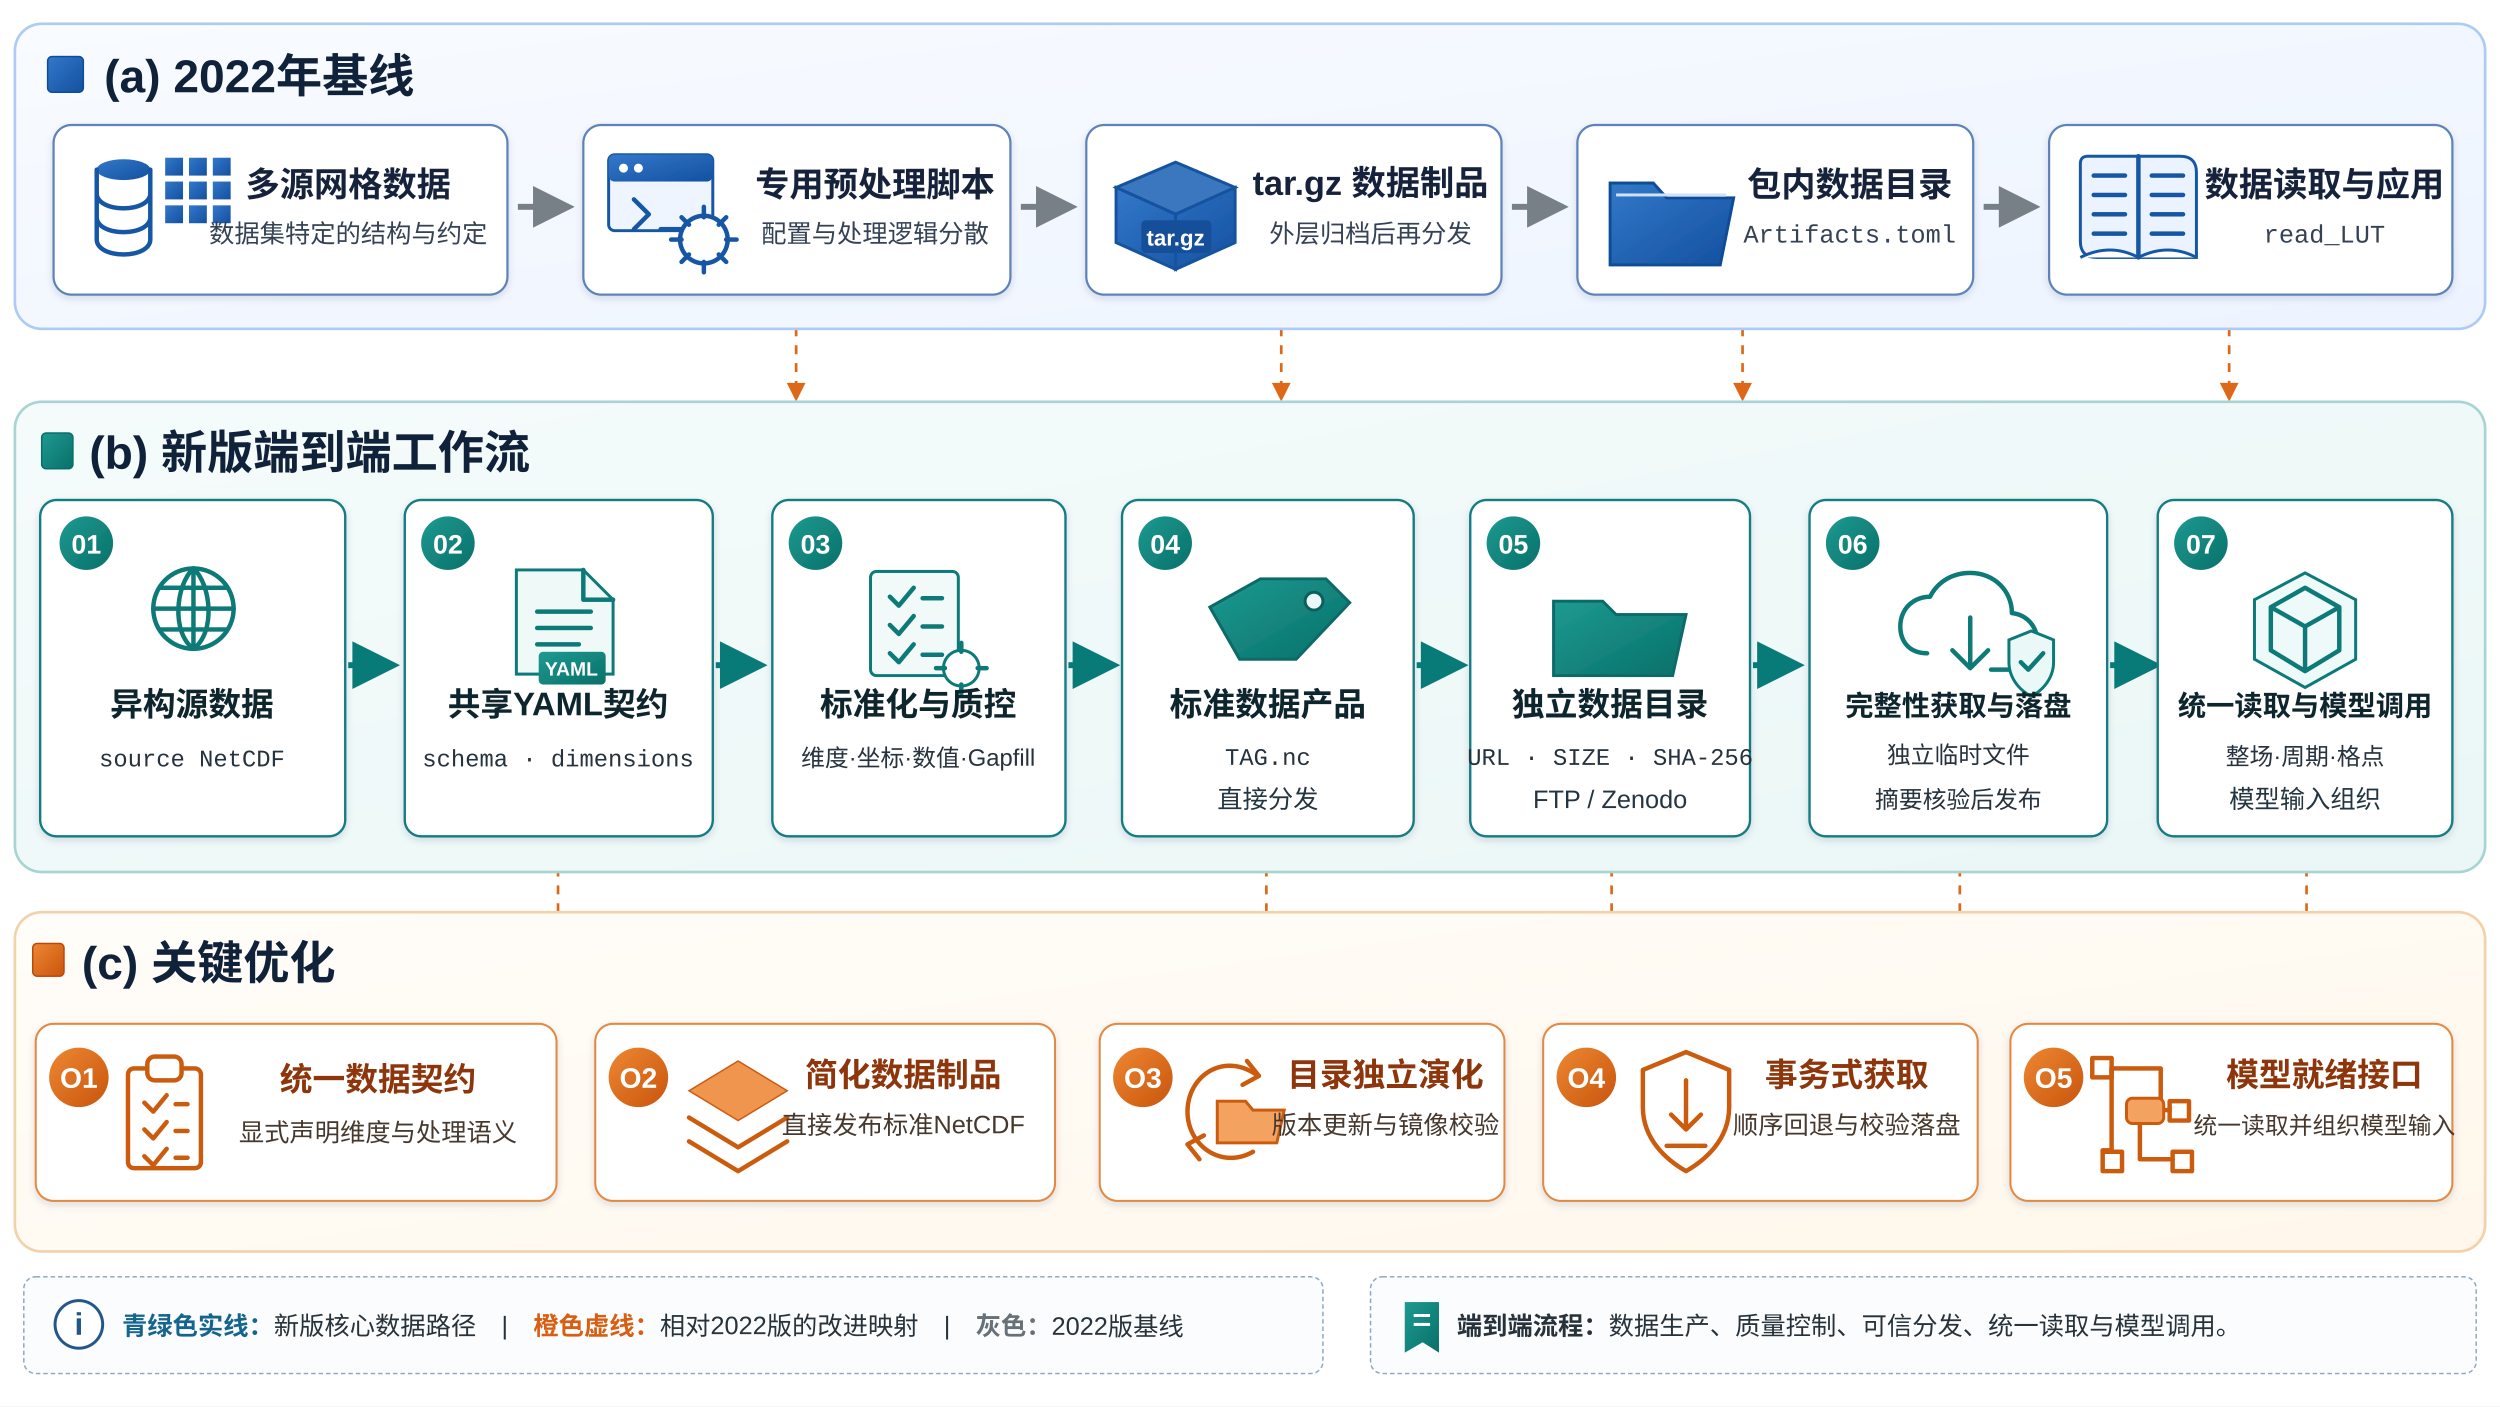
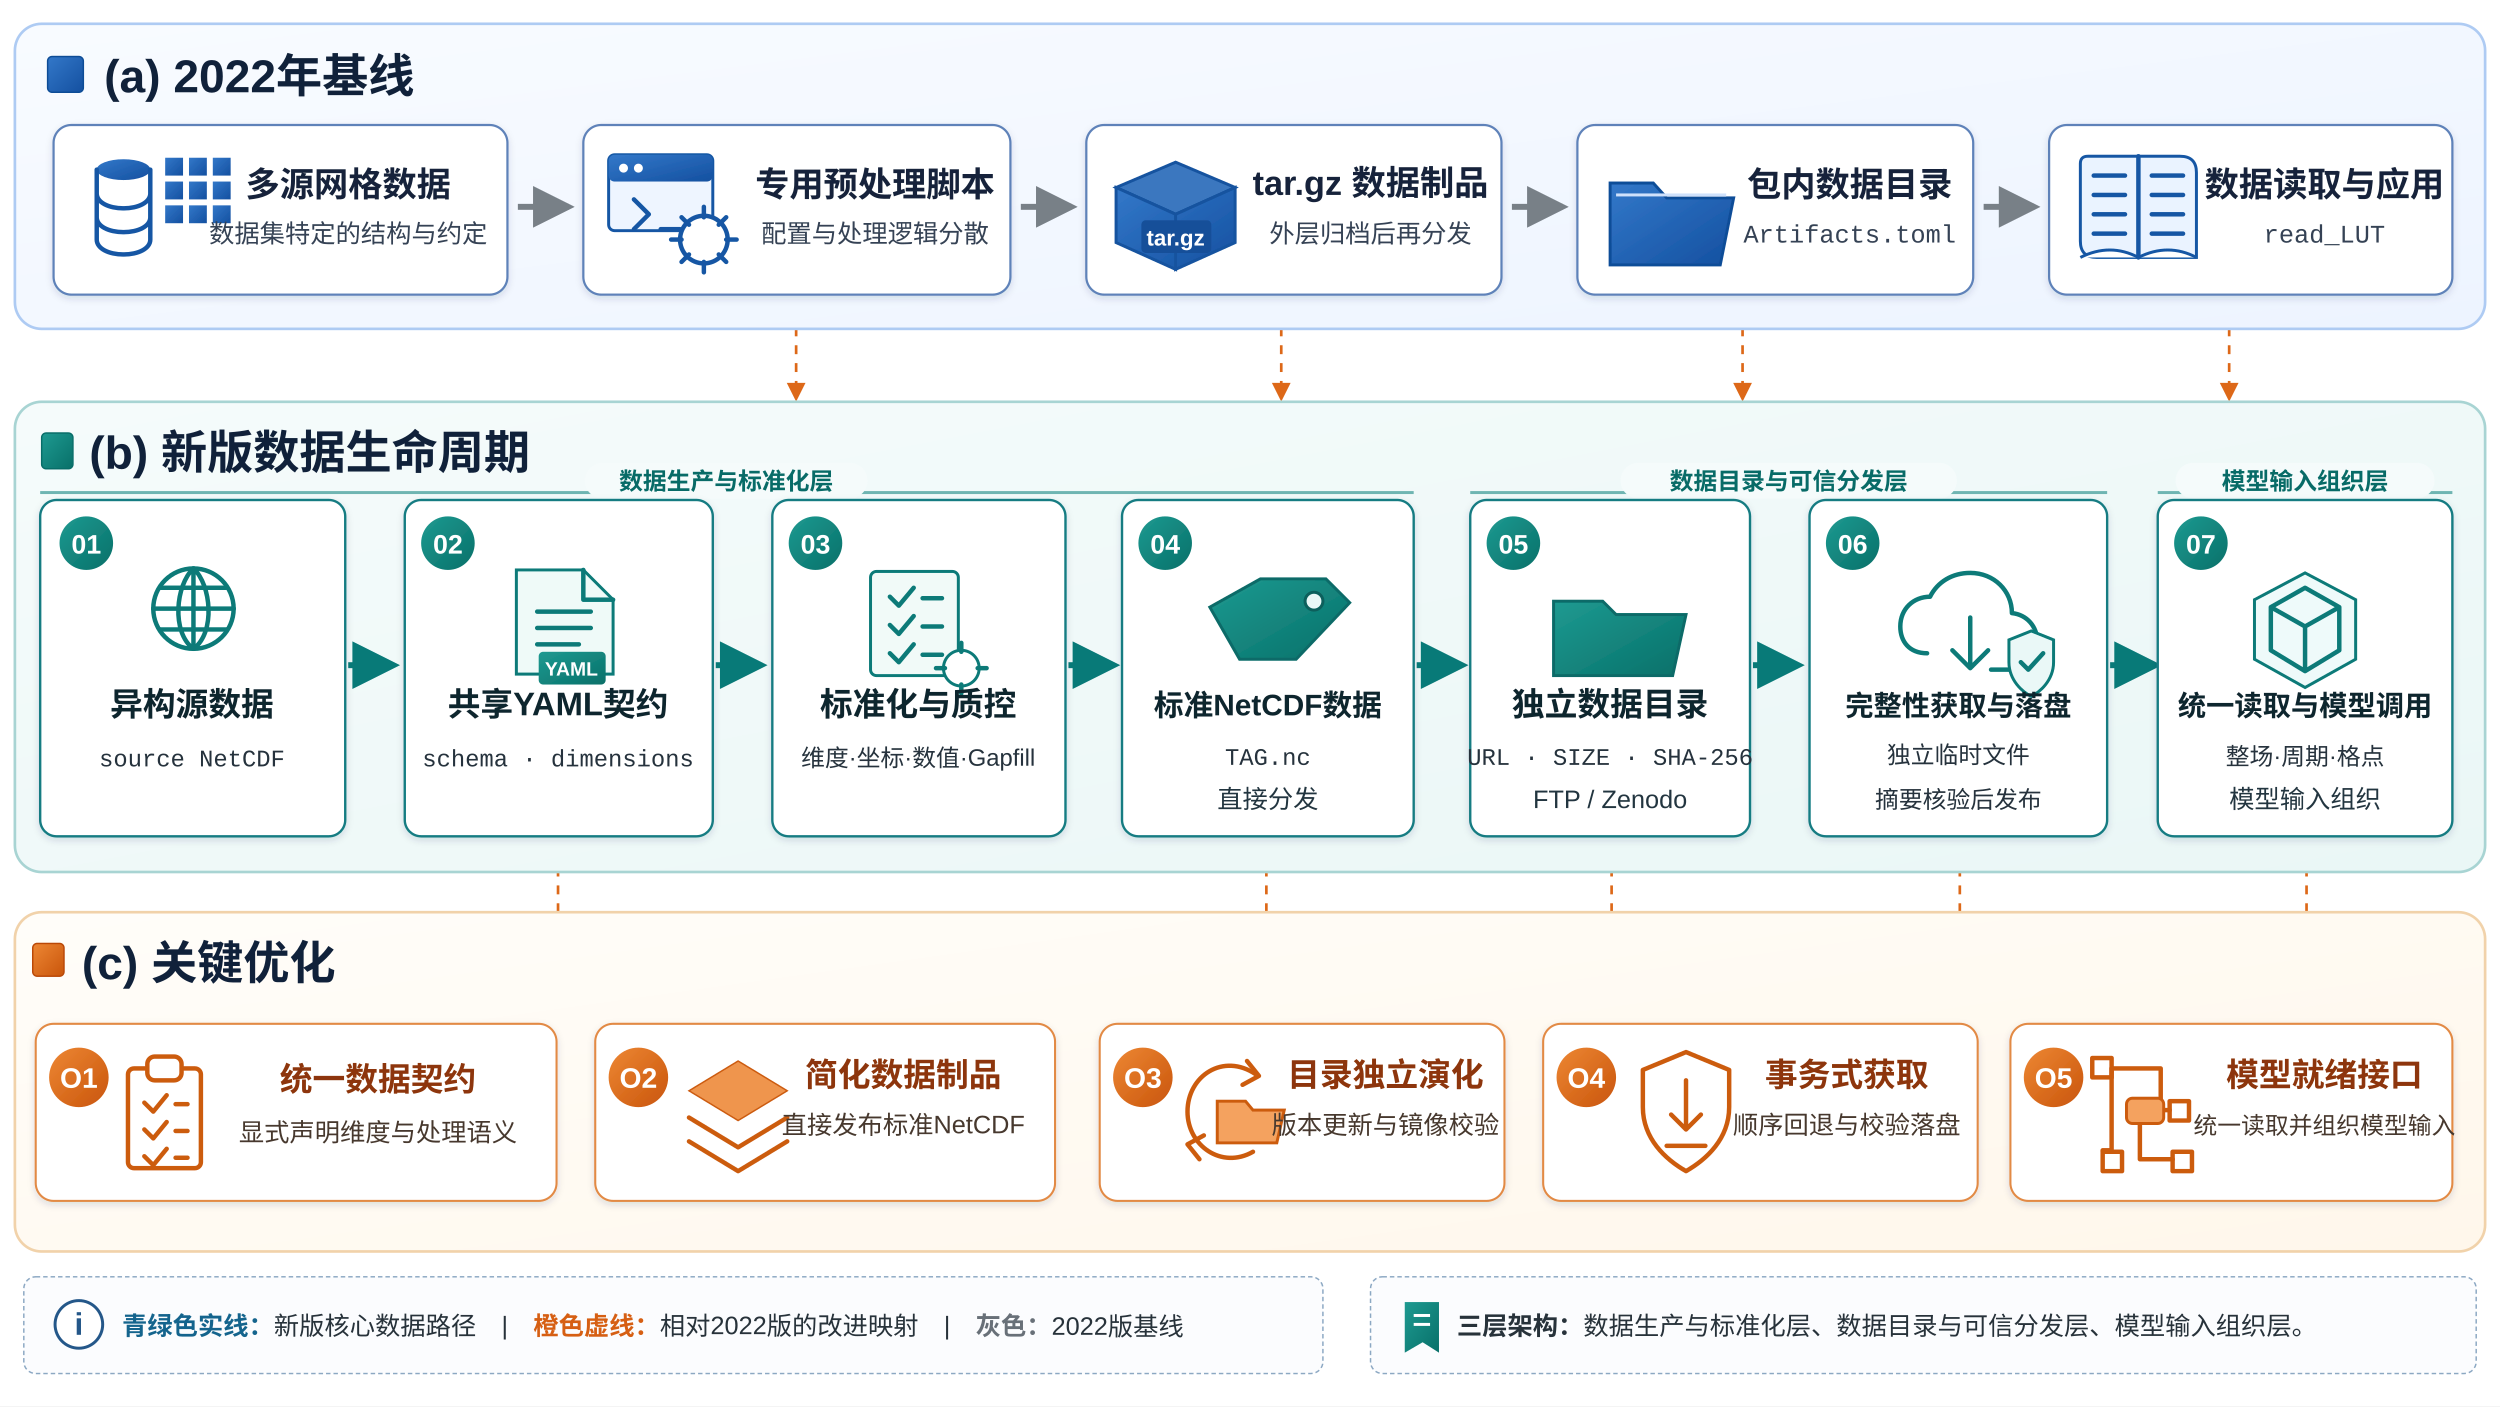
<svg xmlns="http://www.w3.org/2000/svg" width="1680" height="945" viewBox="0 0 1680 945">
  <defs>
    <linearGradient id="bluePanel" x1="0" y1="0" x2="1" y2="1">
      <stop stop-color="#f8fbff" />
      <stop offset="1" stop-color="#edf4ff" />
    </linearGradient>
    <linearGradient id="tealPanel" x1="0" y1="0" x2="1" y2="1">
      <stop stop-color="#f5fbfb" />
      <stop offset="1" stop-color="#eaf7f6" />
    </linearGradient>
    <linearGradient id="orangePanel" x1="0" y1="0" x2="1" y2="1">
      <stop stop-color="#fffdf9" />
      <stop offset="1" stop-color="#fff7eb" />
    </linearGradient>
    <linearGradient id="blueIcon" x1="0" y1="0" x2="1" y2="1">
      <stop stop-color="#3378c9" />
      <stop offset="1" stop-color="#1450a0" />
    </linearGradient>
    <linearGradient id="tealIcon" x1="0" y1="0" x2="1" y2="1">
      <stop stop-color="#1e9a91" />
      <stop offset="1" stop-color="#087069" />
    </linearGradient>
    <linearGradient id="orangeIcon" x1="0" y1="0" x2="1" y2="1">
      <stop stop-color="#ed8734" />
      <stop offset="1" stop-color="#c9550b" />
    </linearGradient>
    <filter id="shadow" x="-10%" y="-10%" width="120%" height="130%">
      <feDropShadow dx="0" dy="2" stdDeviation="2.5" flood-color="#1b3855" flood-opacity="0.14" />
    </filter>
    <marker id="arrowGray" viewBox="0 0 10 10" refX="8.5" refY="5" markerWidth="7" markerHeight="7" orient="auto">
      <path d="M0 0L10 5L0 10Z" fill="#788087" />
    </marker>
    <marker id="arrowTeal" viewBox="0 0 10 10" refX="8.5" refY="5" markerWidth="8" markerHeight="8" orient="auto">
      <path d="M0 0L10 5L0 10Z" fill="#087a78" />
    </marker>
    <marker id="arrowOrange" viewBox="0 0 10 10" refX="8.5" refY="5" markerWidth="7" markerHeight="7" orient="auto">
      <path d="M0 0L10 5L0 10Z" fill="#dd6818" />
    </marker>
    <style>
-       .sans{font-family:Arial,"Microsoft YaHei","Noto Sans CJK SC",sans-serif}.mono{font-family:Consolas,"Courier New",monospace}.panel-title{font-size:31px;font-weight:700;fill:#10213a}.base-title{font-size:23px;font-weight:700;fill:#17243a}.base-sub{font-size:17px;fill:#354254}.step-title{font-size:22px;font-weight:700;fill:#11252e}.step-sub{font-size:17px;fill:#243640}.code{font-size:16px;fill:#25323c}.opt-title{font-size:22px;font-weight:700;fill:#8d3507}.opt-sub{font-size:17px;fill:#47392e}.legend{font-size:17px;fill:#27323a}.base-card{fill:#fff;stroke:#5e82b9;stroke-width:1.5}.flow-card{fill:#fff;stroke:#147b82;stroke-width:1.6}.opt-card{fill:#fff;stroke:#e28a45;stroke-width:1.4}.flow-gray{fill:none;stroke:#788087;stroke-width:4;marker-end:url(#arrowGray)}.flow-teal{fill:none;stroke:#087a78;stroke-width:4;marker-end:url(#arrowTeal)}.map{fill:none;stroke:#dd6818;stroke-width:1.8;stroke-dasharray:6 6;marker-end:url(#arrowOrange)}.icon-blue{fill:none;stroke:#1457a4;stroke-width:3;stroke-linecap:round;stroke-linejoin:round}.icon-teal{fill:none;stroke:#087a78;stroke-width:3;stroke-linecap:round;stroke-linejoin:round}.icon-orange{fill:none;stroke:#cc5b10;stroke-width:3;stroke-linecap:round;stroke-linejoin:round}
+       .sans{font-family:Arial,"Microsoft YaHei","Noto Sans CJK SC",sans-serif}.mono{font-family:Consolas,"Courier New",monospace}.panel-title{font-size:31px;font-weight:700;fill:#10213a}.layer-label{font-size:16px;font-weight:700;fill:#086b67}.base-title{font-size:23px;font-weight:700;fill:#17243a}.base-sub{font-size:17px;fill:#354254}.step-title{font-size:22px;font-weight:700;fill:#11252e}.step-sub{font-size:17px;fill:#243640}.code{font-size:16px;fill:#25323c}.opt-title{font-size:22px;font-weight:700;fill:#8d3507}.opt-sub{font-size:17px;fill:#47392e}.legend{font-size:17px;fill:#27323a}.base-card{fill:#fff;stroke:#5e82b9;stroke-width:1.5}.flow-card{fill:#fff;stroke:#147b82;stroke-width:1.6}.opt-card{fill:#fff;stroke:#e28a45;stroke-width:1.4}.flow-gray{fill:none;stroke:#788087;stroke-width:4;marker-end:url(#arrowGray)}.flow-teal{fill:none;stroke:#087a78;stroke-width:4;marker-end:url(#arrowTeal)}.map{fill:none;stroke:#dd6818;stroke-width:1.8;stroke-dasharray:6 6;marker-end:url(#arrowOrange)}.icon-blue{fill:none;stroke:#1457a4;stroke-width:3;stroke-linecap:round;stroke-linejoin:round}.icon-teal{fill:none;stroke:#087a78;stroke-width:3;stroke-linecap:round;stroke-linejoin:round}.icon-orange{fill:none;stroke:#cc5b10;stroke-width:3;stroke-linecap:round;stroke-linejoin:round}
    </style>
  </defs>
  <rect width="1680" height="945" fill="#fff" />
  <path d="M535 196V268" class="map" />
  <path d="M861 196V268" class="map" />
  <path d="M1171 196V268" class="map" />
  <path d="M1498 196V268" class="map" />
  <path d="M375 559V653H253V687" class="map" />
  <path d="M851 559V633H554V687" class="map" />
  <path d="M1083 559V656H845V687" class="map" />
  <path d="M1317 559V657H1141V687" class="map" />
  <path d="M1550 559V636H1453V687" class="map" />
  <rect x="10" y="16" width="1660" height="205" rx="18" fill="url(#bluePanel)" stroke="#aecbf3" stroke-width="1.8" />
  <rect x="32" y="38" width="24" height="24" rx="3" fill="url(#blueIcon)" stroke="#0d4c96" />
  <text x="70" y="62" class="sans panel-title">(a) 2022年基线</text>
  <g class="sans">
    <g transform="translate(36 84)" filter="url(#shadow)">
      <rect width="305" height="114" rx="12" class="base-card" />
      <g transform="translate(19 22)">
        <ellipse cx="28" cy="8" rx="18" ry="7" fill="url(#blueIcon)" />
        <path d="M10 8V55C10 61 18 65 28 65S46 61 46 55V8M10 24C10 30 18 34 28 34S46 30 46 24M10 40C10 46 18 50 28 50S46 46 46 40" class="icon-blue" />
        <g fill="url(#blueIcon)">
          <rect x="56" y="0" width="12" height="12" />
          <rect x="72" y="0" width="12" height="12" />
          <rect x="88" y="0" width="12" height="12" />
          <rect x="56" y="16" width="12" height="12" />
          <rect x="72" y="16" width="12" height="12" />
          <rect x="88" y="16" width="12" height="12" />
          <rect x="56" y="32" width="12" height="12" />
          <rect x="72" y="32" width="12" height="12" />
          <rect x="88" y="32" width="12" height="12" />
        </g>
      </g>
      <text x="198" y="48" text-anchor="middle" class="base-title">多源网格数据</text>
      <text x="198" y="79" text-anchor="middle" class="base-sub">数据集特定的结构与约定</text>
    </g>
    <path d="M348 139H382" class="flow-gray" />
    <g transform="translate(392 84)" filter="url(#shadow)">
      <rect width="287" height="114" rx="12" class="base-card" />
      <g transform="translate(17 20)">
        <rect width="70" height="51" rx="4" fill="#eef5ff" stroke="#1457a4" stroke-width="2" />
        <rect width="70" height="18" rx="4" fill="url(#blueIcon)" />
        <circle cx="10" cy="9" r="3" fill="#fff" />
        <circle cx="20" cy="9" r="3" fill="#fff" />
        <path d="M17 30L27 40L17 50M35 50H48" class="icon-blue" />
        <circle cx="64" cy="57" r="16" fill="#fff" stroke="#1457a4" stroke-width="3" />
        <path d="M64 35V42M64 72V79M42 57H49M79 57H86M49 42L54 47M74 67L79 72M49 72L54 67M74 47L79 42" class="icon-blue" />
      </g>
      <text x="196" y="48" text-anchor="middle" class="base-title">专用预处理脚本</text>
      <text x="196" y="79" text-anchor="middle" class="base-sub">配置与处理逻辑分散</text>
    </g>
    <path d="M686 139H720" class="flow-gray" />
    <g transform="translate(730 84)" filter="url(#shadow)">
      <rect width="279" height="114" rx="12" class="base-card" />
      <g transform="translate(20 17)">
        <path d="M0 25L40 8L80 25L40 43Z" fill="#3b77bf" stroke="#15539f" stroke-width="2" />
        <path d="M0 25V62L40 80V43ZM80 25V62L40 80V43Z" fill="url(#blueIcon)" stroke="#15539f" stroke-width="2" />
        <rect x="17" y="47" width="47" height="22" rx="3" fill="#174f99" />
        <text x="40" y="64" text-anchor="middle" font-family="Arial" font-size="15" font-weight="700" fill="#fff">tar.gz</text>
      </g>
      <text x="191" y="47" text-anchor="middle" class="base-title">tar.gz 数据制品</text>
      <text x="191" y="79" text-anchor="middle" class="base-sub">外层归档后再分发</text>
    </g>
    <path d="M1016 139H1050" class="flow-gray" />
    <g transform="translate(1060 84)" filter="url(#shadow)">
      <rect width="266" height="114" rx="12" class="base-card" />
      <g transform="translate(22 26)">
        <path d="M0 13H29L38 23H83L74 68H0Z" fill="url(#blueIcon)" stroke="#104d98" stroke-width="2" />
        <path d="M4 21H78" stroke="#cfe1fb" stroke-width="2" />
      </g>
      <text x="183" y="48" text-anchor="middle" class="base-title">包内数据目录</text>
      <text x="183" y="79" text-anchor="middle" class="base-sub mono">Artifacts.toml</text>
    </g>
    <path d="M1333 139H1367" class="flow-gray" />
    <g transform="translate(1377 84)" filter="url(#shadow)">
      <rect width="271" height="114" rx="12" class="base-card" />
      <g transform="translate(21 21)">
        <path d="M5 0H67Q78 0 78 11V68H11Q0 68 0 57V5Q0 0 5 0Z" fill="#eaf3ff" stroke="#1457a4" stroke-width="2" />
        <path d="M39 0V68M9 13H30M48 13H69M9 26H30M48 26H69M9 39H30M48 39H69M9 52H30M48 52H69" class="icon-blue" />
        <path d="M0 68Q20 58 39 68Q59 58 78 68" fill="#fff" stroke="#1457a4" stroke-width="2" />
      </g>
      <text x="185" y="48" text-anchor="middle" class="base-title">数据读取与应用</text>
      <text x="185" y="79" text-anchor="middle" class="base-sub mono">read_LUT</text>
    </g>
  </g>
  <rect x="10" y="270" width="1660" height="316" rx="18" fill="url(#tealPanel)" stroke="#a8d4d3" stroke-width="1.8" />
  <rect x="28" y="291" width="21" height="24" rx="3" fill="url(#tealIcon)" stroke="#076d68" />
-   <text x="60" y="315" class="sans panel-title">(b) 新版端到端工作流</text>
+   <text x="60" y="315" class="sans panel-title">(b) 新版数据生命周期</text>
+   <g class="sans">
+     <path d="M27 331H950M988 331H1416M1450 331H1648" fill="none" stroke="#6fb5b2" stroke-width="2" />
+     <rect x="393" y="311" width="190" height="24" rx="12" fill="#f5fbfb" />
+     <text x="488" y="329" text-anchor="middle" class="layer-label">数据生产与标准化层</text>
+     <rect x="1089" y="311" width="226" height="24" rx="12" fill="#f5fbfb" />
+     <text x="1202" y="329" text-anchor="middle" class="layer-label">数据目录与可信分发层</text>
+     <rect x="1462" y="311" width="174" height="24" rx="12" fill="#f5fbfb" />
+     <text x="1549" y="329" text-anchor="middle" class="layer-label">模型输入组织层</text>
+   </g>
  <g class="sans">
    <g transform="translate(27 336)" filter="url(#shadow)">
      <rect width="205" height="226" rx="11" class="flow-card" />
      <circle cx="31" cy="29" r="18" fill="url(#tealIcon)" />
      <text x="31" y="36" text-anchor="middle" font-size="18" font-weight="700" fill="#fff">01</text>
      <g transform="translate(68 45)">
        <circle cx="35" cy="28" r="27" class="icon-teal" />
        <path d="M8 28H62M35 1C23 12 20 44 35 55M35 1C47 12 50 44 35 55M13 14H57M13 42H57M35 1V55" class="icon-teal" />
      </g>
      <text x="102" y="145" text-anchor="middle" class="step-title">异构源数据</text>
      <text x="102" y="179" text-anchor="middle" class="code mono">source NetCDF</text>
    </g>
    <path d="M234 447H264" class="flow-teal" />
    <g transform="translate(272 336)" filter="url(#shadow)">
      <rect width="207" height="226" rx="11" class="flow-card" />
      <circle cx="29" cy="29" r="18" fill="url(#tealIcon)" />
      <text x="29" y="36" text-anchor="middle" font-size="18" font-weight="700" fill="#fff">02</text>
      <g transform="translate(75 47)">
        <path d="M0 0H45L65 20V70H0Z" fill="#effaf8" stroke="#087a78" stroke-width="2" />
        <path d="M45 0V20H65" class="icon-teal" />
        <path d="M14 28H50M14 39H50M14 50H42" class="icon-teal" />
        <rect x="15" y="55" width="45" height="22" rx="3" fill="url(#tealIcon)" />
        <text x="37" y="71" text-anchor="middle" font-size="13" font-weight="700" fill="#fff">YAML</text>
      </g>
      <text x="103" y="145" text-anchor="middle" class="step-title">共享YAML契约</text>
      <text x="103" y="179" text-anchor="middle" class="code mono">schema · dimensions</text>
    </g>
    <path d="M481 447H511" class="flow-teal" />
    <g transform="translate(519 336)" filter="url(#shadow)">
      <rect width="197" height="226" rx="11" class="flow-card" />
      <circle cx="29" cy="29" r="18" fill="url(#tealIcon)" />
      <text x="29" y="36" text-anchor="middle" font-size="18" font-weight="700" fill="#fff">03</text>
      <g transform="translate(66 48)">
        <rect x="0" y="0" width="59" height="70" rx="4" fill="#f1faf8" stroke="#087a78" stroke-width="2" />
        <path d="M13 17L19 23L29 11M35 18H48M13 36L19 42L29 30M35 37H48M13 55L19 61L29 49M35 56H48" class="icon-teal" />
        <circle cx="61" cy="65" r="12" fill="#fff" stroke="#087a78" stroke-width="2" />
        <path d="M61 48V54M61 76V82M44 65H50M72 65H78" class="icon-teal" />
      </g>
      <text x="98" y="145" text-anchor="middle" class="step-title">标准化与质控</text>
      <text x="98" y="179" text-anchor="middle" class="code">维度·坐标·数值·Gapfill</text>
    </g>
    <path d="M718 447H748" class="flow-teal" />
    <g transform="translate(754 336)" filter="url(#shadow)">
      <rect width="196" height="226" rx="11" class="flow-card" />
      <circle cx="29" cy="29" r="18" fill="url(#tealIcon)" />
      <text x="29" y="36" text-anchor="middle" font-size="18" font-weight="700" fill="#fff">04</text>
      <g transform="translate(59 53)">
        <path d="M0 19L34 0H78L94 16L58 54H20Z" fill="url(#tealIcon)" stroke="#086b67" stroke-width="2" />
        <circle cx="70" cy="15" r="6" fill="#eaf8f7" stroke="#075f5b" stroke-width="2" />
      </g>
-       <text x="98" y="145" text-anchor="middle" class="step-title">标准数据产品</text>
+       <text x="98" y="145" text-anchor="middle" class="step-title" style="font-size:20px">标准NetCDF数据</text>
      <text x="98" y="178" text-anchor="middle" class="code mono">TAG.nc</text>
      <text x="98" y="207" text-anchor="middle" class="step-sub">直接分发</text>
    </g>
    <path d="M952 447H982" class="flow-teal" />
    <g transform="translate(988 336)" filter="url(#shadow)">
      <rect width="188" height="226" rx="11" class="flow-card" />
      <circle cx="29" cy="29" r="18" fill="url(#tealIcon)" />
      <text x="29" y="36" text-anchor="middle" font-size="18" font-weight="700" fill="#fff">05</text>
      <g transform="translate(56 53)">
        <path d="M0 15H33L42 24H89L80 65H0Z" fill="url(#tealIcon)" stroke="#086b67" stroke-width="2" />
      </g>
      <text x="94" y="145" text-anchor="middle" class="step-title">独立数据目录</text>
      <text x="94" y="178" text-anchor="middle" class="code mono">URL · SIZE · SHA-256</text>
      <text x="94" y="207" text-anchor="middle" class="step-sub">FTP / Zenodo</text>
    </g>
    <path d="M1178 447H1208" class="flow-teal" />
    <g transform="translate(1216 336)" filter="url(#shadow)">
      <rect width="200" height="226" rx="11" class="flow-card" />
      <circle cx="29" cy="29" r="18" fill="url(#tealIcon)" />
      <text x="29" y="36" text-anchor="middle" font-size="18" font-weight="700" fill="#fff">06</text>
      <g transform="translate(61 48)">
        <path d="M18 55C6 55 0 47 0 37C0 25 9 17 20 17C25 7 35 1 47 1C63 1 75 13 75 28C85 29 92 37 92 47C92 58 84 66 73 66H61" class="icon-teal" />
        <path d="M47 31V65M35 53L47 65L59 53" class="icon-teal" />
        <path d="M73 46L88 40L103 46V61C103 73 94 81 88 84C82 81 73 73 73 61Z" fill="#eaf8f7" stroke="#087a78" stroke-width="2" />
        <path d="M81 61L86 66L96 55" class="icon-teal" />
      </g>
      <text x="100" y="145" text-anchor="middle" class="step-title" style="font-size:19px">完整性获取与落盘</text>
      <text x="100" y="177" text-anchor="middle" class="code">独立临时文件</text>
      <text x="100" y="207" text-anchor="middle" class="code">摘要核验后发布</text>
    </g>
    <path d="M1418 447H1448" class="flow-teal" />
    <g transform="translate(1450 336)" filter="url(#shadow)">
      <rect width="198" height="226" rx="11" class="flow-card" />
      <circle cx="29" cy="29" r="18" fill="url(#tealIcon)" />
      <text x="29" y="36" text-anchor="middle" font-size="18" font-weight="700" fill="#fff">07</text>
      <g transform="translate(65 49)">
        <path d="M34 0L68 18V58L34 77L0 58V18Z" fill="#eefafa" stroke="#087a78" stroke-width="2" />
        <path d="M34 10L57 23L34 36L11 23ZM11 23V52L34 66V36M57 23V52L34 66" class="icon-teal" />
      </g>
      <text x="99" y="145" text-anchor="middle" class="step-title" style="font-size:19px">统一读取与模型调用</text>
      <text x="99" y="178" text-anchor="middle" class="code">整场·周期·格点</text>
      <text x="99" y="207" text-anchor="middle" class="step-sub">模型输入组织</text>
    </g>
  </g>
  <rect x="10" y="613" width="1660" height="228" rx="18" fill="url(#orangePanel)" stroke="#f1d2aa" stroke-width="1.8" />
  <rect x="22" y="634" width="21" height="22" rx="3" fill="url(#orangeIcon)" stroke="#ba4807" />
  <text x="55" y="658" class="sans panel-title" fill="#6f2805">(c) 关键优化</text>
  <g class="sans">
    <g transform="translate(24 688)" filter="url(#shadow)">
      <rect width="350" height="119" rx="12" class="opt-card" />
      <circle cx="29" cy="36" r="20" fill="url(#orangeIcon)" />
      <text x="29" y="43" text-anchor="middle" font-size="19" font-weight="700" fill="#fff">O1</text>
      <g transform="translate(62 22)">
        <rect x="0" y="8" width="49" height="67" rx="4" class="icon-orange" />
        <rect x="13" y="0" width="23" height="16" rx="5" fill="#fff" stroke="#cc5b10" stroke-width="3" />
        <path d="M11 31L17 37L26 26M32 32H40M11 49L17 55L26 44M32 50H40M11 67L17 73L26 62M32 68H40" class="icon-orange" />
      </g>
      <text x="230" y="45" text-anchor="middle" class="opt-title">统一数据契约</text>
      <text x="230" y="79" text-anchor="middle" class="opt-sub">显式声明维度与处理语义</text>
    </g>
    <g transform="translate(400 688)" filter="url(#shadow)">
      <rect width="309" height="119" rx="12" class="opt-card" />
      <circle cx="29" cy="36" r="20" fill="url(#orangeIcon)" />
      <text x="29" y="43" text-anchor="middle" font-size="19" font-weight="700" fill="#fff">O2</text>
      <g transform="translate(63 25)">
        <path d="M0 20L33 0L66 20L33 40Z" fill="#ef954e" stroke="#cc5b10" />
        <path d="M0 38L33 58L66 38M0 54L33 74L66 54" class="icon-orange" />
      </g>
      <text x="207" y="42" text-anchor="middle" class="opt-title">简化数据制品</text>
      <text x="207" y="74" text-anchor="middle" class="opt-sub">直接发布标准NetCDF</text>
    </g>
    <g transform="translate(739 688)" filter="url(#shadow)">
      <rect width="272" height="119" rx="12" class="opt-card" />
      <circle cx="29" cy="36" r="20" fill="url(#orangeIcon)" />
      <text x="29" y="43" text-anchor="middle" font-size="19" font-weight="700" fill="#fff">O3</text>
      <g transform="translate(59 25)">
        <path d="M46 9C24 -6 0 10 0 34C0 57 23 73 44 61" class="icon-orange" />
        <path d="M40 0L48 10L37 16M8 66L0 56L11 50" class="icon-orange" />
        <path d="M20 27H39L44 33H65L60 55H20Z" fill="#f4a25e" stroke="#cc5b10" stroke-width="2" />
      </g>
      <text x="192" y="42" text-anchor="middle" class="opt-title">目录独立演化</text>
      <text x="192" y="74" text-anchor="middle" class="opt-sub">版本更新与镜像校验</text>
    </g>
    <g transform="translate(1037 688)" filter="url(#shadow)">
      <rect width="292" height="119" rx="12" class="opt-card" />
      <circle cx="29" cy="36" r="20" fill="url(#orangeIcon)" />
      <text x="29" y="43" text-anchor="middle" font-size="19" font-weight="700" fill="#fff">O4</text>
      <g transform="translate(66 19)">
        <path d="M30 0L59 12V37C59 58 44 72 30 80C16 72 1 58 1 37V12Z" class="icon-orange" />
        <path d="M30 19V52M20 42L30 52L40 42M17 63H43" class="icon-orange" />
      </g>
      <text x="204" y="42" text-anchor="middle" class="opt-title">事务式获取</text>
      <text x="204" y="74" text-anchor="middle" class="opt-sub">顺序回退与校验落盘</text>
    </g>
    <g transform="translate(1351 688)" filter="url(#shadow)">
      <rect width="297" height="119" rx="12" class="opt-card" />
      <circle cx="29" cy="36" r="20" fill="url(#orangeIcon)" />
      <text x="29" y="43" text-anchor="middle" font-size="19" font-weight="700" fill="#fff">O5</text>
      <g transform="translate(55 23)">
        <rect x="0" y="0" width="13" height="13" class="icon-orange" />
        <rect x="52" y="29" width="13" height="13" class="icon-orange" />
        <rect x="7" y="63" width="13" height="13" class="icon-orange" />
        <rect x="54" y="63" width="13" height="13" class="icon-orange" />
        <path d="M13 7H46V35H52M32 35H52M13 7V62H7M32 35V68H54" class="icon-orange" />
        <rect x="23" y="27" width="25" height="17" rx="4" fill="#f4a25e" stroke="#cc5b10" stroke-width="2" />
      </g>
      <text x="211" y="42" text-anchor="middle" class="opt-title">模型就绪接口</text>
      <text x="211" y="74" text-anchor="middle" class="opt-sub" style="font-size:16px">统一读取并组织模型输入</text>
    </g>
  </g>
  <g class="sans">
    <rect x="16" y="858" width="873" height="65" rx="8" fill="#fbfcfe" stroke="#8ca8c3" stroke-dasharray="3 2" />
    <circle cx="53" cy="890" r="16" fill="#fff" stroke="#245789" stroke-width="2" />
    <text x="53" y="897" text-anchor="middle" font-size="21" font-weight="700" fill="#245789">i</text>
    <text x="82" y="897" class="legend">
      <tspan fill="#14648d" font-weight="700">青绿色实线：</tspan>新版核心数据路径　|　<tspan fill="#d65f13" font-weight="700">橙色虚线：</tspan>相对2022版的改进映射　|　<tspan fill="#687078" font-weight="700">灰色：</tspan>2022版基线</text>
    <rect x="921" y="858" width="743" height="65" rx="8" fill="#fbfcfe" stroke="#8ca8c3" stroke-dasharray="3 2" />
    <path d="M944 875H967V909L956 902L944 909Z" fill="url(#tealIcon)" />
    <path d="M950 884H961M950 890H961" stroke="#fff" stroke-width="2" />
    <text x="979" y="897" class="legend">
-       <tspan font-weight="700">端到端流程：</tspan>数据生产、质量控制、可信分发、统一读取与模型调用。</text>
+       <tspan font-weight="700">三层架构：</tspan>数据生产与标准化层、数据目录与可信分发层、模型输入组织层。</text>
  </g>
</svg>
